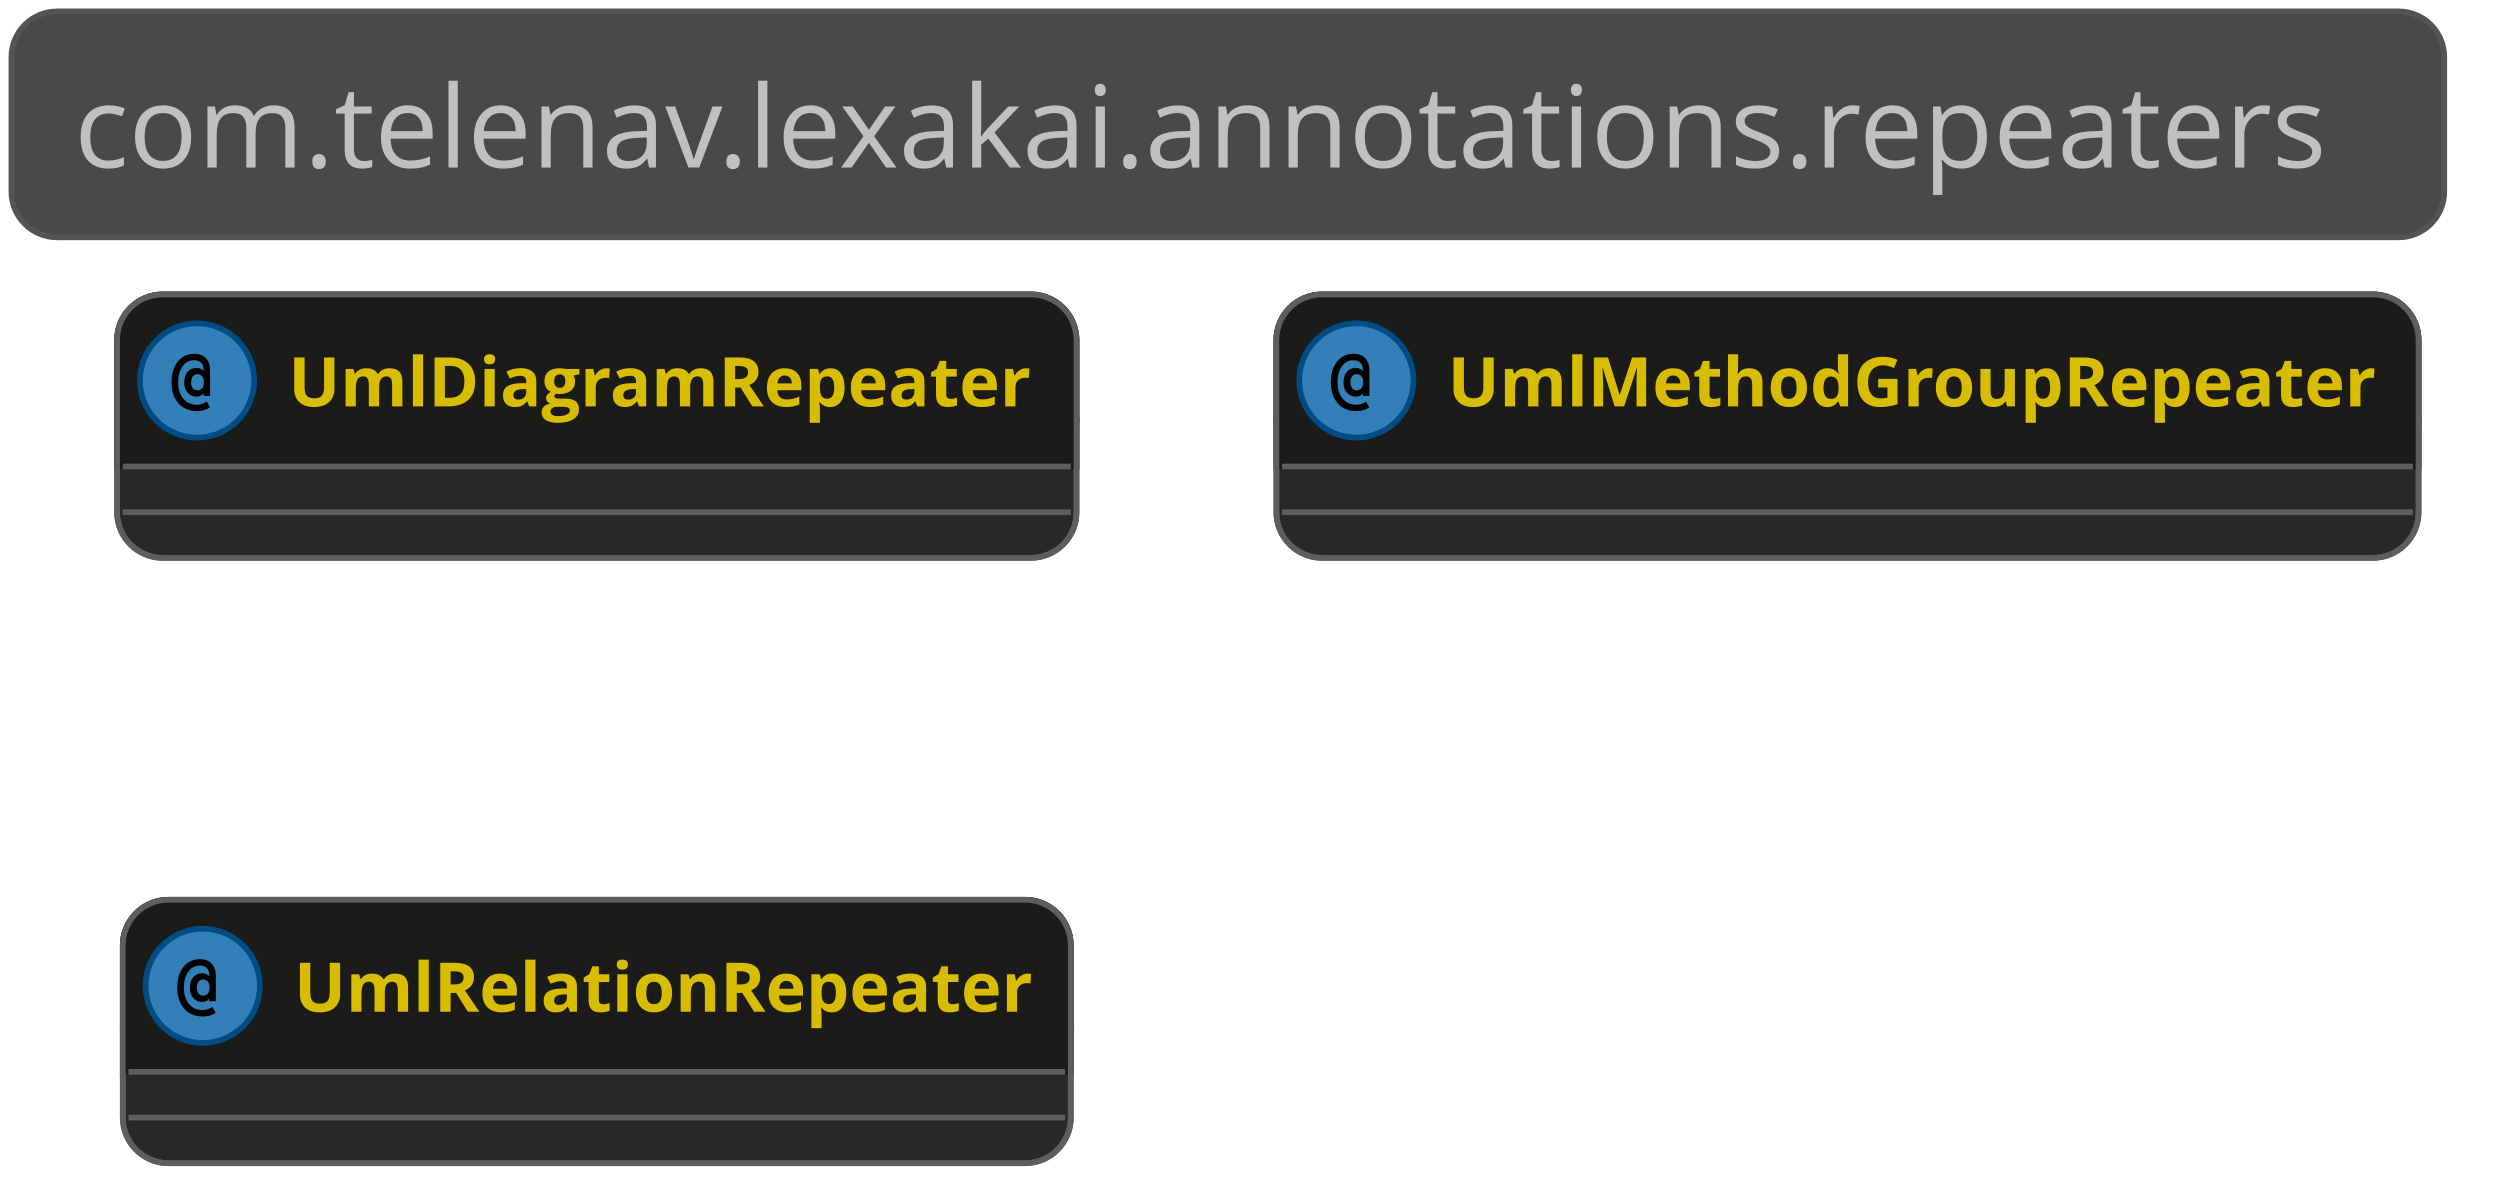
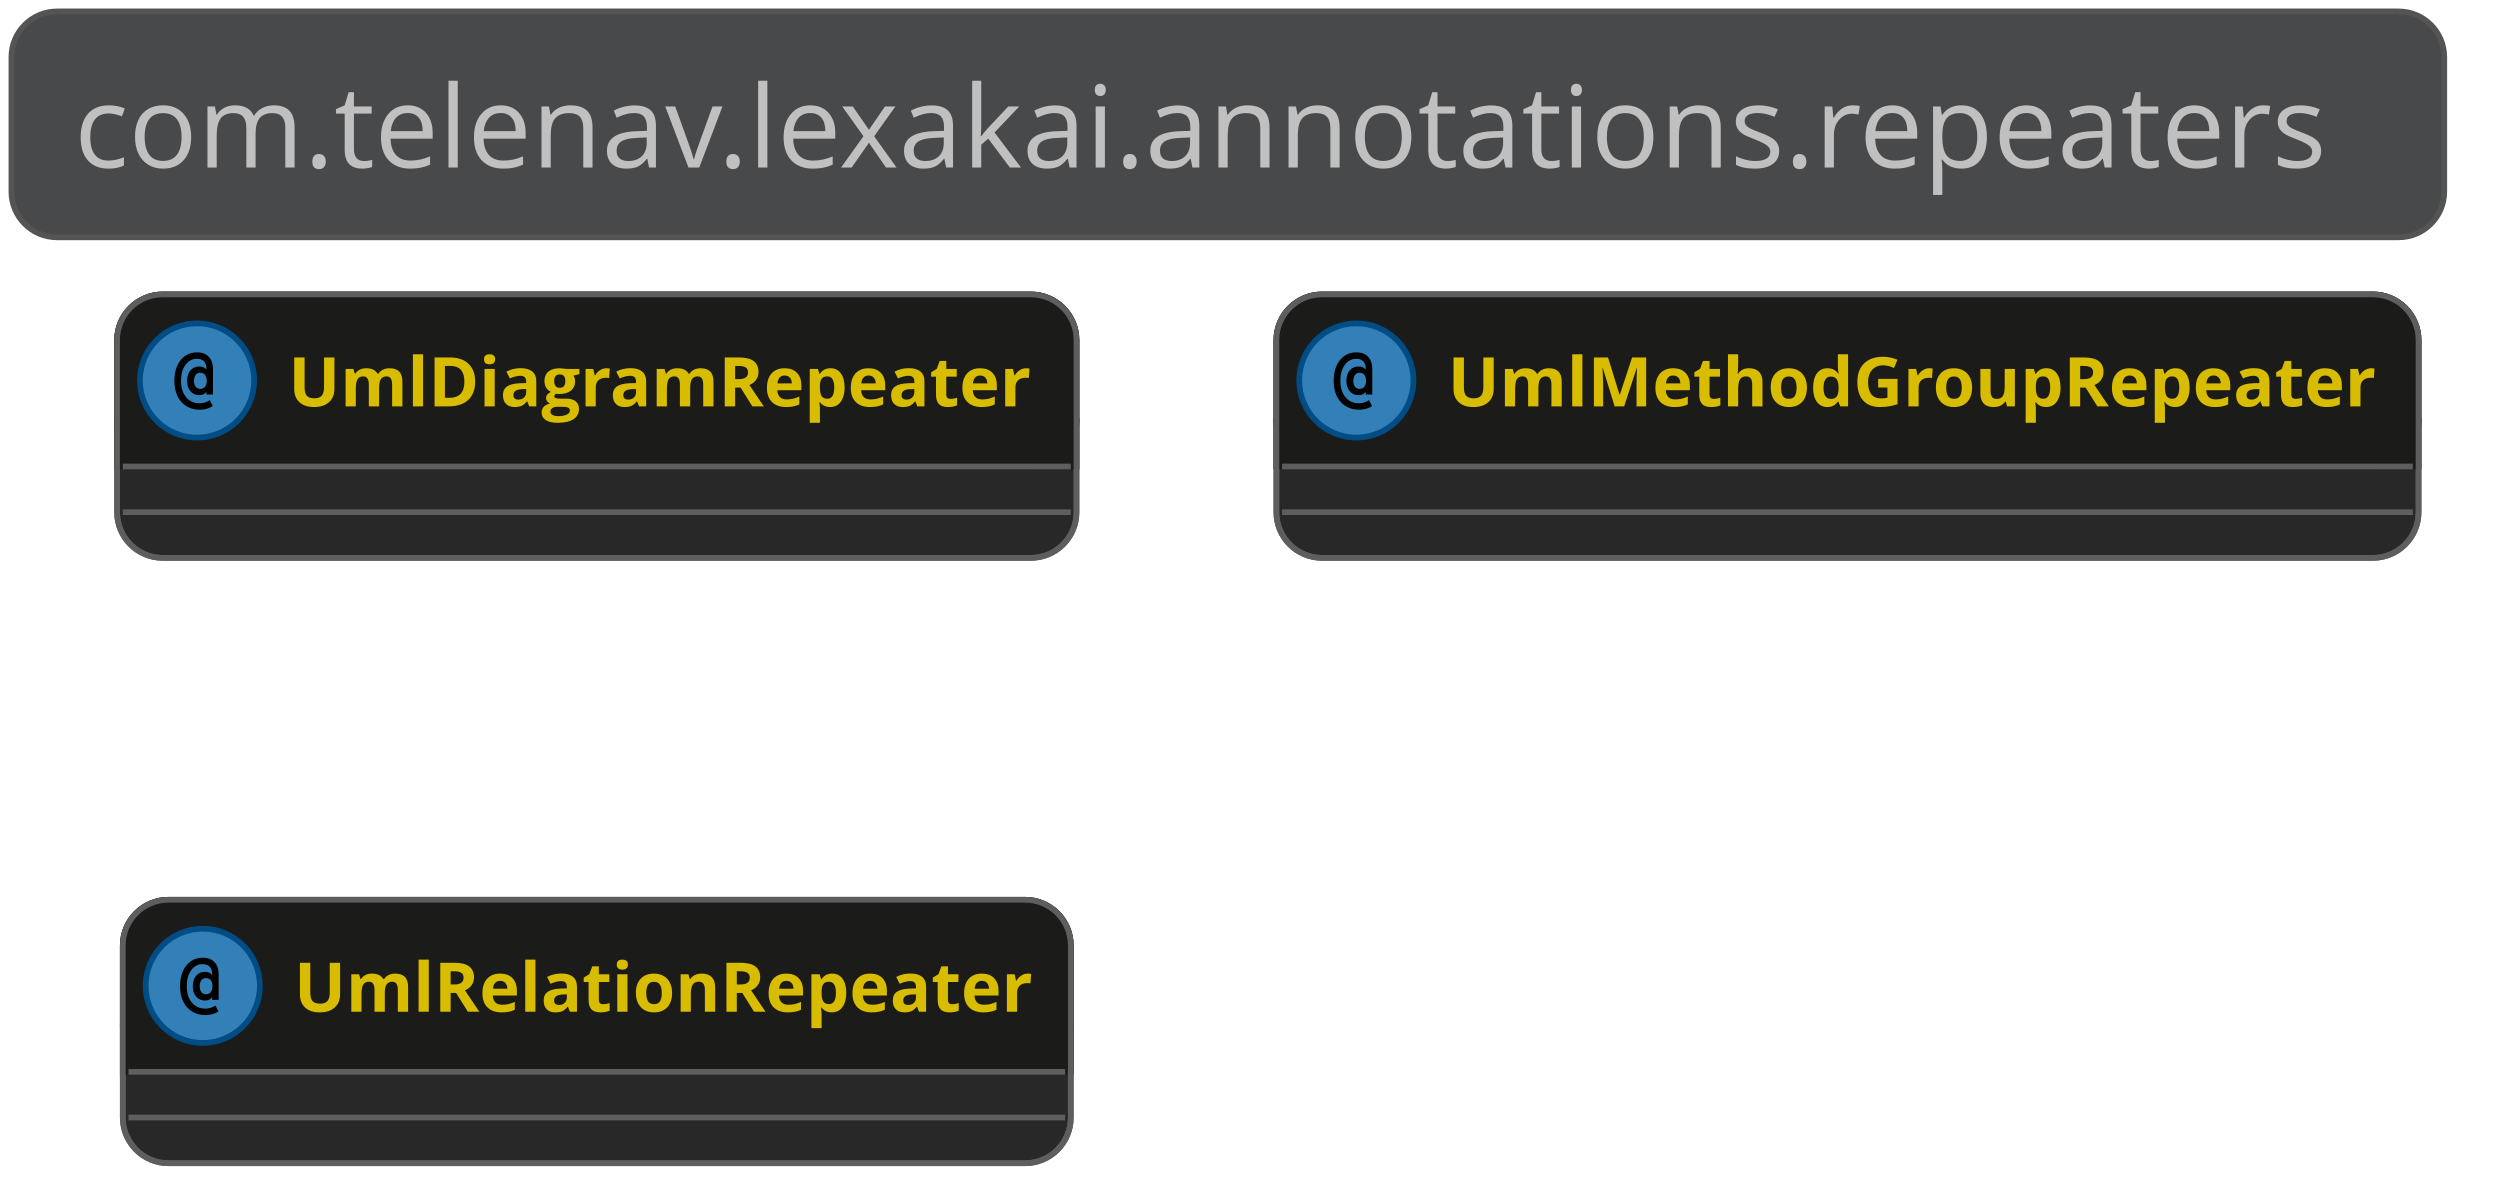
<svg xmlns="http://www.w3.org/2000/svg" contentScriptType="application/ecmascript" contentStyleType="text/css" height="218.75px" preserveAspectRatio="none" style="width:456px;height:218px;background:#333333;" version="1.1" viewBox="0 0 456 218" width="456.25px" zoomAndPan="magnify">
  <defs />
  <g>
    <rect fill="#48494B" height="41.203" rx="8.333" ry="8.333" style="stroke:#545454;stroke-width:1.042;" width="443.75" x="2.083" y="2.083" />
    <text fill="#C0C0C0" font-family="Open Sans,Avenir,Nunito,Arial,Helvetica,SansSerif" font-size="20.833" lengthAdjust="spacing" textLength="420.833" x="13.542" y="30.558">com.telenav.lexakai.annotations.repeaters</text>
    <rect codeLine="6" fill="#282828" height="48.055" id="UmlDiagramRepeater" rx="8.333" ry="8.333" style="stroke:#5E5E5E;stroke-width:1.042;" width="175" x="21.354" y="53.703" />
    <rect fill="#1B1B1A" height="31.388" rx="8.333" ry="8.333" style="stroke:#1B1B1A;stroke-width:1.042;" width="175" x="21.354" y="53.703" />
    <rect fill="#1B1B1A" height="8.333" style="stroke:#1B1B1A;stroke-width:1.042;" width="175" x="21.354" y="76.758" />
    <rect codeLine="6" fill="none" height="48.055" id="UmlDiagramRepeater" rx="8.333" ry="8.333" style="stroke:#5E5E5E;stroke-width:1.042;" width="175" x="21.354" y="53.703" />
    <ellipse cx="35.938" cy="69.397" fill="#3380B9" rx="10.417" ry="10.417" style="stroke:#004D86;stroke-width:1.042;" />
-     <path d="M37.189,69.716 Q37.189,69.027 36.877,68.636 Q36.566,68.245 36.023,68.245 Q35.48,68.245 35.172,68.636 Q34.863,69.027 34.863,69.716 Q34.863,70.412 35.172,70.803 Q35.48,71.193 36.023,71.193 Q36.566,71.193 36.877,70.803 Q37.189,70.412 37.189,69.716 Z M38.324,72.219 L37.128,72.219 L37.128,71.718 Q36.896,72.042 36.581,72.191 Q36.267,72.341 35.828,72.341 Q34.827,72.341 34.213,71.621 Q33.6,70.9 33.6,69.716 Q33.6,68.538 34.21,67.821 Q34.821,67.104 35.828,67.104 Q36.261,67.104 36.591,67.254 Q36.92,67.403 37.128,67.69 L37.128,67.44 Q37.128,66.61 36.673,66.158 Q36.218,65.706 35.376,65.706 Q34.106,65.706 33.304,66.823 Q32.501,67.94 32.501,69.729 Q32.501,71.602 33.429,72.71 Q34.357,73.818 35.901,73.818 Q36.389,73.818 36.847,73.674 Q37.305,73.531 37.726,73.244 L38.287,74.318 Q37.793,74.654 37.21,74.822 Q36.627,74.99 35.962,74.99 Q33.826,74.99 32.556,73.568 Q31.287,72.146 31.287,69.729 Q31.287,67.367 32.428,65.948 Q33.569,64.528 35.449,64.528 Q36.78,64.528 37.552,65.331 Q38.324,66.134 38.324,67.519 Z " fill="#000000" />
+     <path d="M37.71,69.456 Q37.71,68.766 37.398,68.376 Q37.087,67.985 36.544,67.985 Q36.001,67.985 35.692,68.376 Q35.384,68.766 35.384,69.456 Q35.384,70.152 35.692,70.542 Q36.001,70.933 36.544,70.933 Q37.087,70.933 37.398,70.542 Q37.71,70.152 37.71,69.456 Z M38.845,71.958 L37.648,71.958 L37.648,71.458 Q37.417,71.781 37.102,71.931 Q36.788,72.081 36.349,72.081 Q35.347,72.081 34.734,71.36 Q34.121,70.64 34.121,69.456 Q34.121,68.278 34.731,67.561 Q35.341,66.844 36.349,66.844 Q36.782,66.844 37.111,66.993 Q37.441,67.143 37.648,67.43 L37.648,67.179 Q37.648,66.349 37.194,65.898 Q36.739,65.446 35.897,65.446 Q34.627,65.446 33.825,66.563 Q33.022,67.68 33.022,69.468 Q33.022,71.342 33.95,72.45 Q34.877,73.558 36.422,73.558 Q36.91,73.558 37.368,73.414 Q37.825,73.271 38.247,72.984 L38.808,74.058 Q38.314,74.394 37.731,74.562 Q37.148,74.729 36.483,74.729 Q34.346,74.729 33.077,73.307 Q31.808,71.885 31.808,69.468 Q31.808,67.106 32.949,65.687 Q34.09,64.268 35.97,64.268 Q37.301,64.268 38.073,65.071 Q38.845,65.873 38.845,67.259 Z " fill="#000000" />
    <text fill="#D8BC00" font-family="Open Sans,Avenir,Nunito,Arial,Helvetica,SansSerif" font-size="12.5" font-weight="bold" lengthAdjust="spacing" textLength="137.5" x="52.604" y="74.121">UmlDiagramRepeater</text>
    <line style="stroke:#5E5E5E;stroke-width:1.042;" x1="22.396" x2="195.312" y1="85.091" y2="85.091" />
    <line style="stroke:#5E5E5E;stroke-width:1.042;" x1="22.396" x2="195.312" y1="93.424" y2="93.424" />
    <rect codeLine="8" fill="#282828" height="48.055" id="UmlMethodGroupRepeater" rx="8.333" ry="8.333" style="stroke:#5E5E5E;stroke-width:1.042;" width="208.333" x="232.812" y="53.703" />
    <rect fill="#1B1B1A" height="31.388" rx="8.333" ry="8.333" style="stroke:#1B1B1A;stroke-width:1.042;" width="208.333" x="232.812" y="53.703" />
    <rect fill="#1B1B1A" height="8.333" style="stroke:#1B1B1A;stroke-width:1.042;" width="208.333" x="232.812" y="76.758" />
    <rect codeLine="8" fill="none" height="48.055" id="UmlMethodGroupRepeater" rx="8.333" ry="8.333" style="stroke:#5E5E5E;stroke-width:1.042;" width="208.333" x="232.812" y="53.703" />
    <ellipse cx="247.396" cy="69.397" fill="#3380B9" rx="10.417" ry="10.417" style="stroke:#004D86;stroke-width:1.042;" />
-     <path d="M248.647,69.716 Q248.647,69.027 248.336,68.636 Q248.024,68.245 247.481,68.245 Q246.938,68.245 246.63,68.636 Q246.322,69.027 246.322,69.716 Q246.322,70.412 246.63,70.803 Q246.938,71.193 247.481,71.193 Q248.024,71.193 248.336,70.803 Q248.647,70.412 248.647,69.716 Z M249.782,72.219 L248.586,72.219 L248.586,71.718 Q248.354,72.042 248.04,72.191 Q247.725,72.341 247.286,72.341 Q246.285,72.341 245.672,71.621 Q245.058,70.9 245.058,69.716 Q245.058,68.538 245.668,67.821 Q246.279,67.104 247.286,67.104 Q247.719,67.104 248.049,67.254 Q248.379,67.403 248.586,67.69 L248.586,67.44 Q248.586,66.61 248.131,66.158 Q247.677,65.706 246.834,65.706 Q245.565,65.706 244.762,66.823 Q243.96,67.94 243.96,69.729 Q243.96,71.602 244.887,72.71 Q245.815,73.818 247.359,73.818 Q247.847,73.818 248.305,73.674 Q248.763,73.531 249.184,73.244 L249.746,74.318 Q249.251,74.654 248.668,74.822 Q248.085,74.99 247.42,74.99 Q245.284,74.99 244.014,73.568 Q242.745,72.146 242.745,69.729 Q242.745,67.367 243.886,65.948 Q245.028,64.528 246.908,64.528 Q248.238,64.528 249.01,65.331 Q249.782,66.134 249.782,67.519 Z " fill="#000000" />
+     <path d="M249.168,69.456 Q249.168,68.766 248.857,68.376 Q248.545,67.985 248.002,67.985 Q247.459,67.985 247.151,68.376 Q246.842,68.766 246.842,69.456 Q246.842,70.152 247.151,70.542 Q247.459,70.933 248.002,70.933 Q248.545,70.933 248.857,70.542 Q249.168,70.152 249.168,69.456 Z M250.303,71.958 L249.107,71.958 L249.107,71.458 Q248.875,71.781 248.561,71.931 Q248.246,72.081 247.807,72.081 Q246.806,72.081 246.192,71.36 Q245.579,70.64 245.579,69.456 Q245.579,68.278 246.189,67.561 Q246.8,66.844 247.807,66.844 Q248.24,66.844 248.57,66.993 Q248.899,67.143 249.107,67.43 L249.107,67.179 Q249.107,66.349 248.652,65.898 Q248.197,65.446 247.355,65.446 Q246.086,65.446 245.283,66.563 Q244.48,67.68 244.48,69.468 Q244.48,71.342 245.408,72.45 Q246.336,73.558 247.88,73.558 Q248.368,73.558 248.826,73.414 Q249.284,73.271 249.705,72.984 L250.267,74.058 Q249.772,74.394 249.189,74.562 Q248.606,74.729 247.941,74.729 Q245.805,74.729 244.535,73.307 Q243.266,71.885 243.266,69.468 Q243.266,67.106 244.407,65.687 Q245.548,64.268 247.428,64.268 Q248.759,64.268 249.531,65.071 Q250.303,65.873 250.303,67.259 Z " fill="#000000" />
    <text fill="#D8BC00" font-family="Open Sans,Avenir,Nunito,Arial,Helvetica,SansSerif" font-size="12.5" font-weight="bold" lengthAdjust="spacing" textLength="170.833" x="264.062" y="74.121">UmlMethodGroupRepeater</text>
    <line style="stroke:#5E5E5E;stroke-width:1.042;" x1="233.854" x2="440.104" y1="85.091" y2="85.091" />
    <line style="stroke:#5E5E5E;stroke-width:1.042;" x1="233.854" x2="440.104" y1="93.424" y2="93.424" />
    <rect codeLine="10" fill="#282828" height="48.055" id="UmlRelationRepeater" rx="8.333" ry="8.333" style="stroke:#5E5E5E;stroke-width:1.042;" width="172.917" x="22.396" y="164.119" />
    <rect fill="#1B1B1A" height="31.388" rx="8.333" ry="8.333" style="stroke:#1B1B1A;stroke-width:1.042;" width="172.917" x="22.396" y="164.119" />
    <rect fill="#1B1B1A" height="8.333" style="stroke:#1B1B1A;stroke-width:1.042;" width="172.917" x="22.396" y="187.174" />
    <rect codeLine="10" fill="none" height="48.055" id="UmlRelationRepeater" rx="8.333" ry="8.333" style="stroke:#5E5E5E;stroke-width:1.042;" width="172.917" x="22.396" y="164.119" />
    <ellipse cx="36.979" cy="179.814" fill="#3380B9" rx="10.417" ry="10.417" style="stroke:#004D86;stroke-width:1.042;" />
-     <path d="M38.23,180.133 Q38.23,179.443 37.919,179.053 Q37.608,178.662 37.065,178.662 Q36.521,178.662 36.213,179.053 Q35.905,179.443 35.905,180.133 Q35.905,180.829 36.213,181.22 Q36.521,181.61 37.065,181.61 Q37.608,181.61 37.919,181.22 Q38.23,180.829 38.23,180.133 Z M39.366,182.636 L38.169,182.636 L38.169,182.135 Q37.937,182.458 37.623,182.608 Q37.309,182.758 36.869,182.758 Q35.868,182.758 35.255,182.037 Q34.642,181.317 34.642,180.133 Q34.642,178.955 35.252,178.238 Q35.862,177.521 36.869,177.521 Q37.303,177.521 37.632,177.67 Q37.962,177.82 38.169,178.107 L38.169,177.856 Q38.169,177.026 37.715,176.575 Q37.26,176.123 36.418,176.123 Q35.148,176.123 34.346,177.24 Q33.543,178.357 33.543,180.145 Q33.543,182.019 34.471,183.127 Q35.398,184.235 36.943,184.235 Q37.431,184.235 37.889,184.091 Q38.346,183.948 38.767,183.661 L39.329,184.735 Q38.835,185.071 38.252,185.239 Q37.669,185.406 37.004,185.406 Q34.867,185.406 33.598,183.984 Q32.328,182.562 32.328,180.145 Q32.328,177.783 33.47,176.364 Q34.611,174.945 36.491,174.945 Q37.822,174.945 38.593,175.748 Q39.366,176.55 39.366,177.936 Z " fill="#000000" />
+     <path d="M38.751,179.873 Q38.751,179.183 38.44,178.792 Q38.129,178.402 37.585,178.402 Q37.042,178.402 36.734,178.792 Q36.426,179.183 36.426,179.873 Q36.426,180.568 36.734,180.959 Q37.042,181.35 37.585,181.35 Q38.129,181.35 38.44,180.959 Q38.751,180.568 38.751,179.873 Z M39.886,182.375 L38.69,182.375 L38.69,181.875 Q38.458,182.198 38.144,182.348 Q37.83,182.497 37.39,182.497 Q36.389,182.497 35.776,181.777 Q35.162,181.057 35.162,179.873 Q35.162,178.695 35.773,177.977 Q36.383,177.26 37.39,177.26 Q37.824,177.26 38.153,177.41 Q38.483,177.559 38.69,177.846 L38.69,177.596 Q38.69,176.766 38.236,176.314 Q37.781,175.863 36.938,175.863 Q35.669,175.863 34.866,176.98 Q34.064,178.096 34.064,179.885 Q34.064,181.759 34.992,182.866 Q35.919,183.974 37.463,183.974 Q37.952,183.974 38.409,183.831 Q38.867,183.687 39.288,183.4 L39.85,184.475 Q39.355,184.81 38.773,184.978 Q38.19,185.146 37.524,185.146 Q35.388,185.146 34.119,183.724 Q32.849,182.302 32.849,179.885 Q32.849,177.523 33.99,176.104 Q35.132,174.685 37.012,174.685 Q38.342,174.685 39.114,175.487 Q39.886,176.29 39.886,177.675 Z " fill="#000000" />
    <text fill="#D8BC00" font-family="Open Sans,Avenir,Nunito,Arial,Helvetica,SansSerif" font-size="12.5" font-weight="bold" lengthAdjust="spacing" textLength="135.417" x="53.646" y="184.538">UmlRelationRepeater</text>
    <line style="stroke:#5E5E5E;stroke-width:1.042;" x1="23.438" x2="194.271" y1="195.508" y2="195.508" />
    <line style="stroke:#5E5E5E;stroke-width:1.042;" x1="23.438" x2="194.271" y1="203.841" y2="203.841" />
  </g>
</svg>
